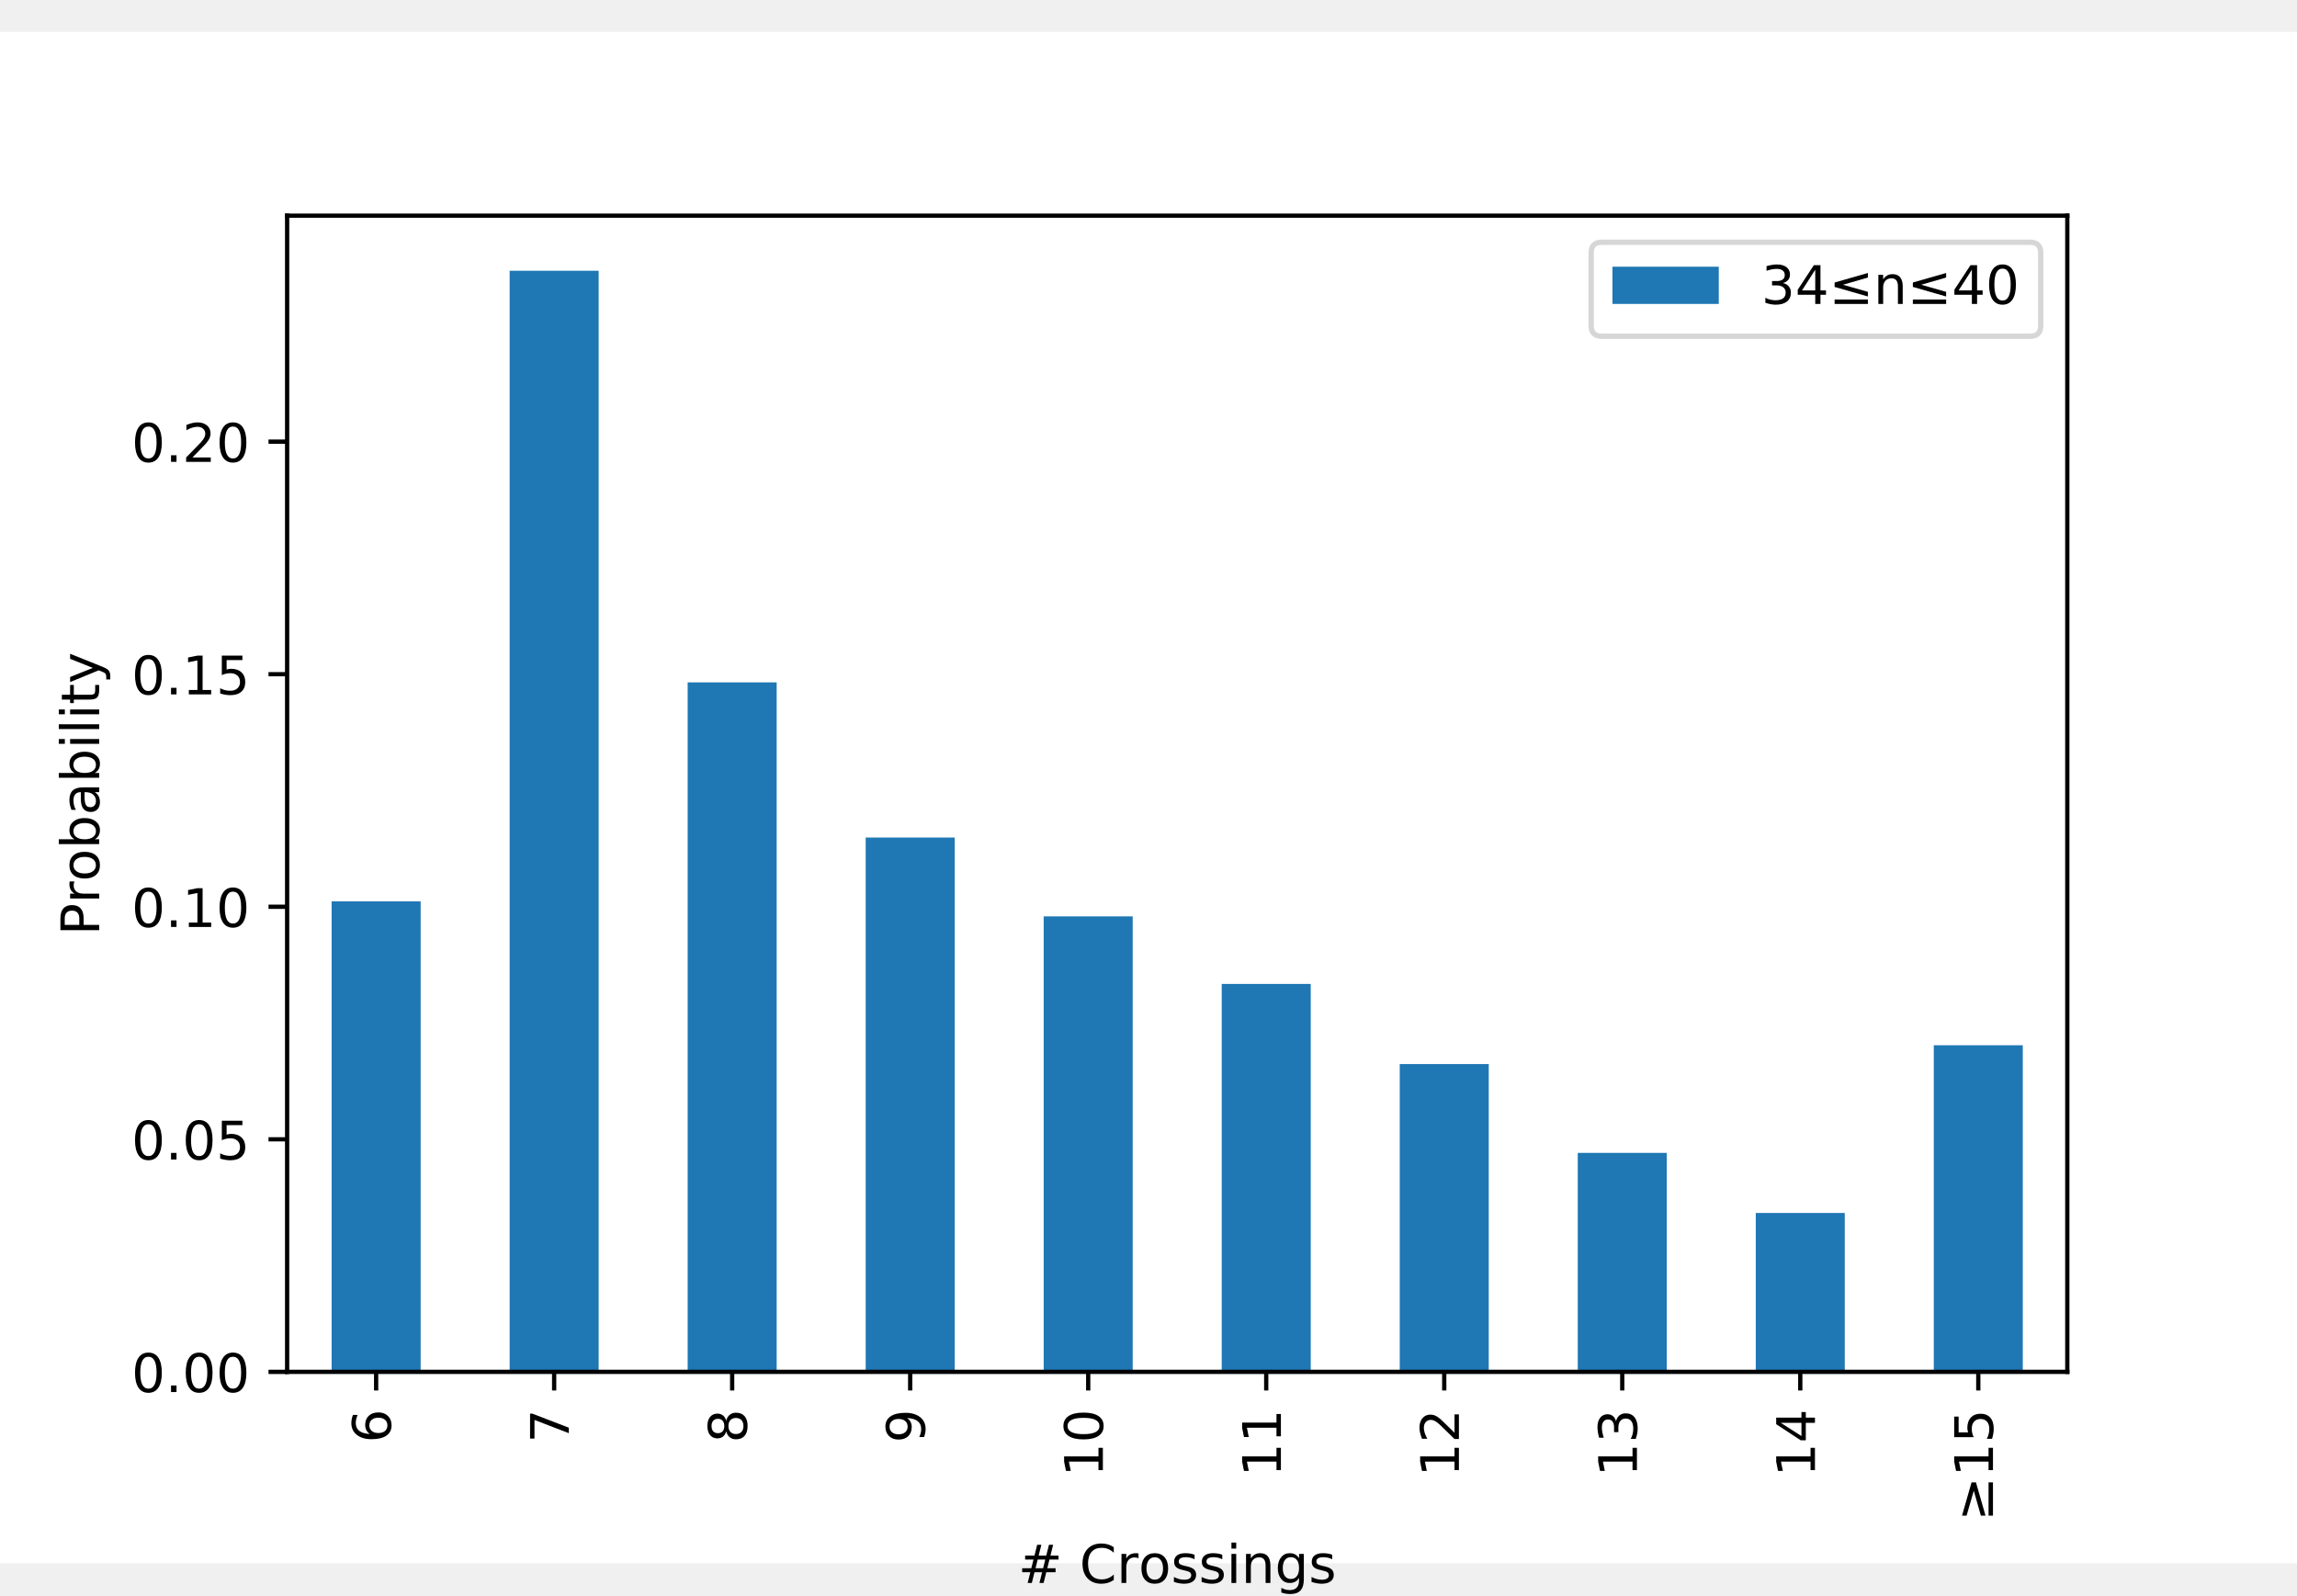
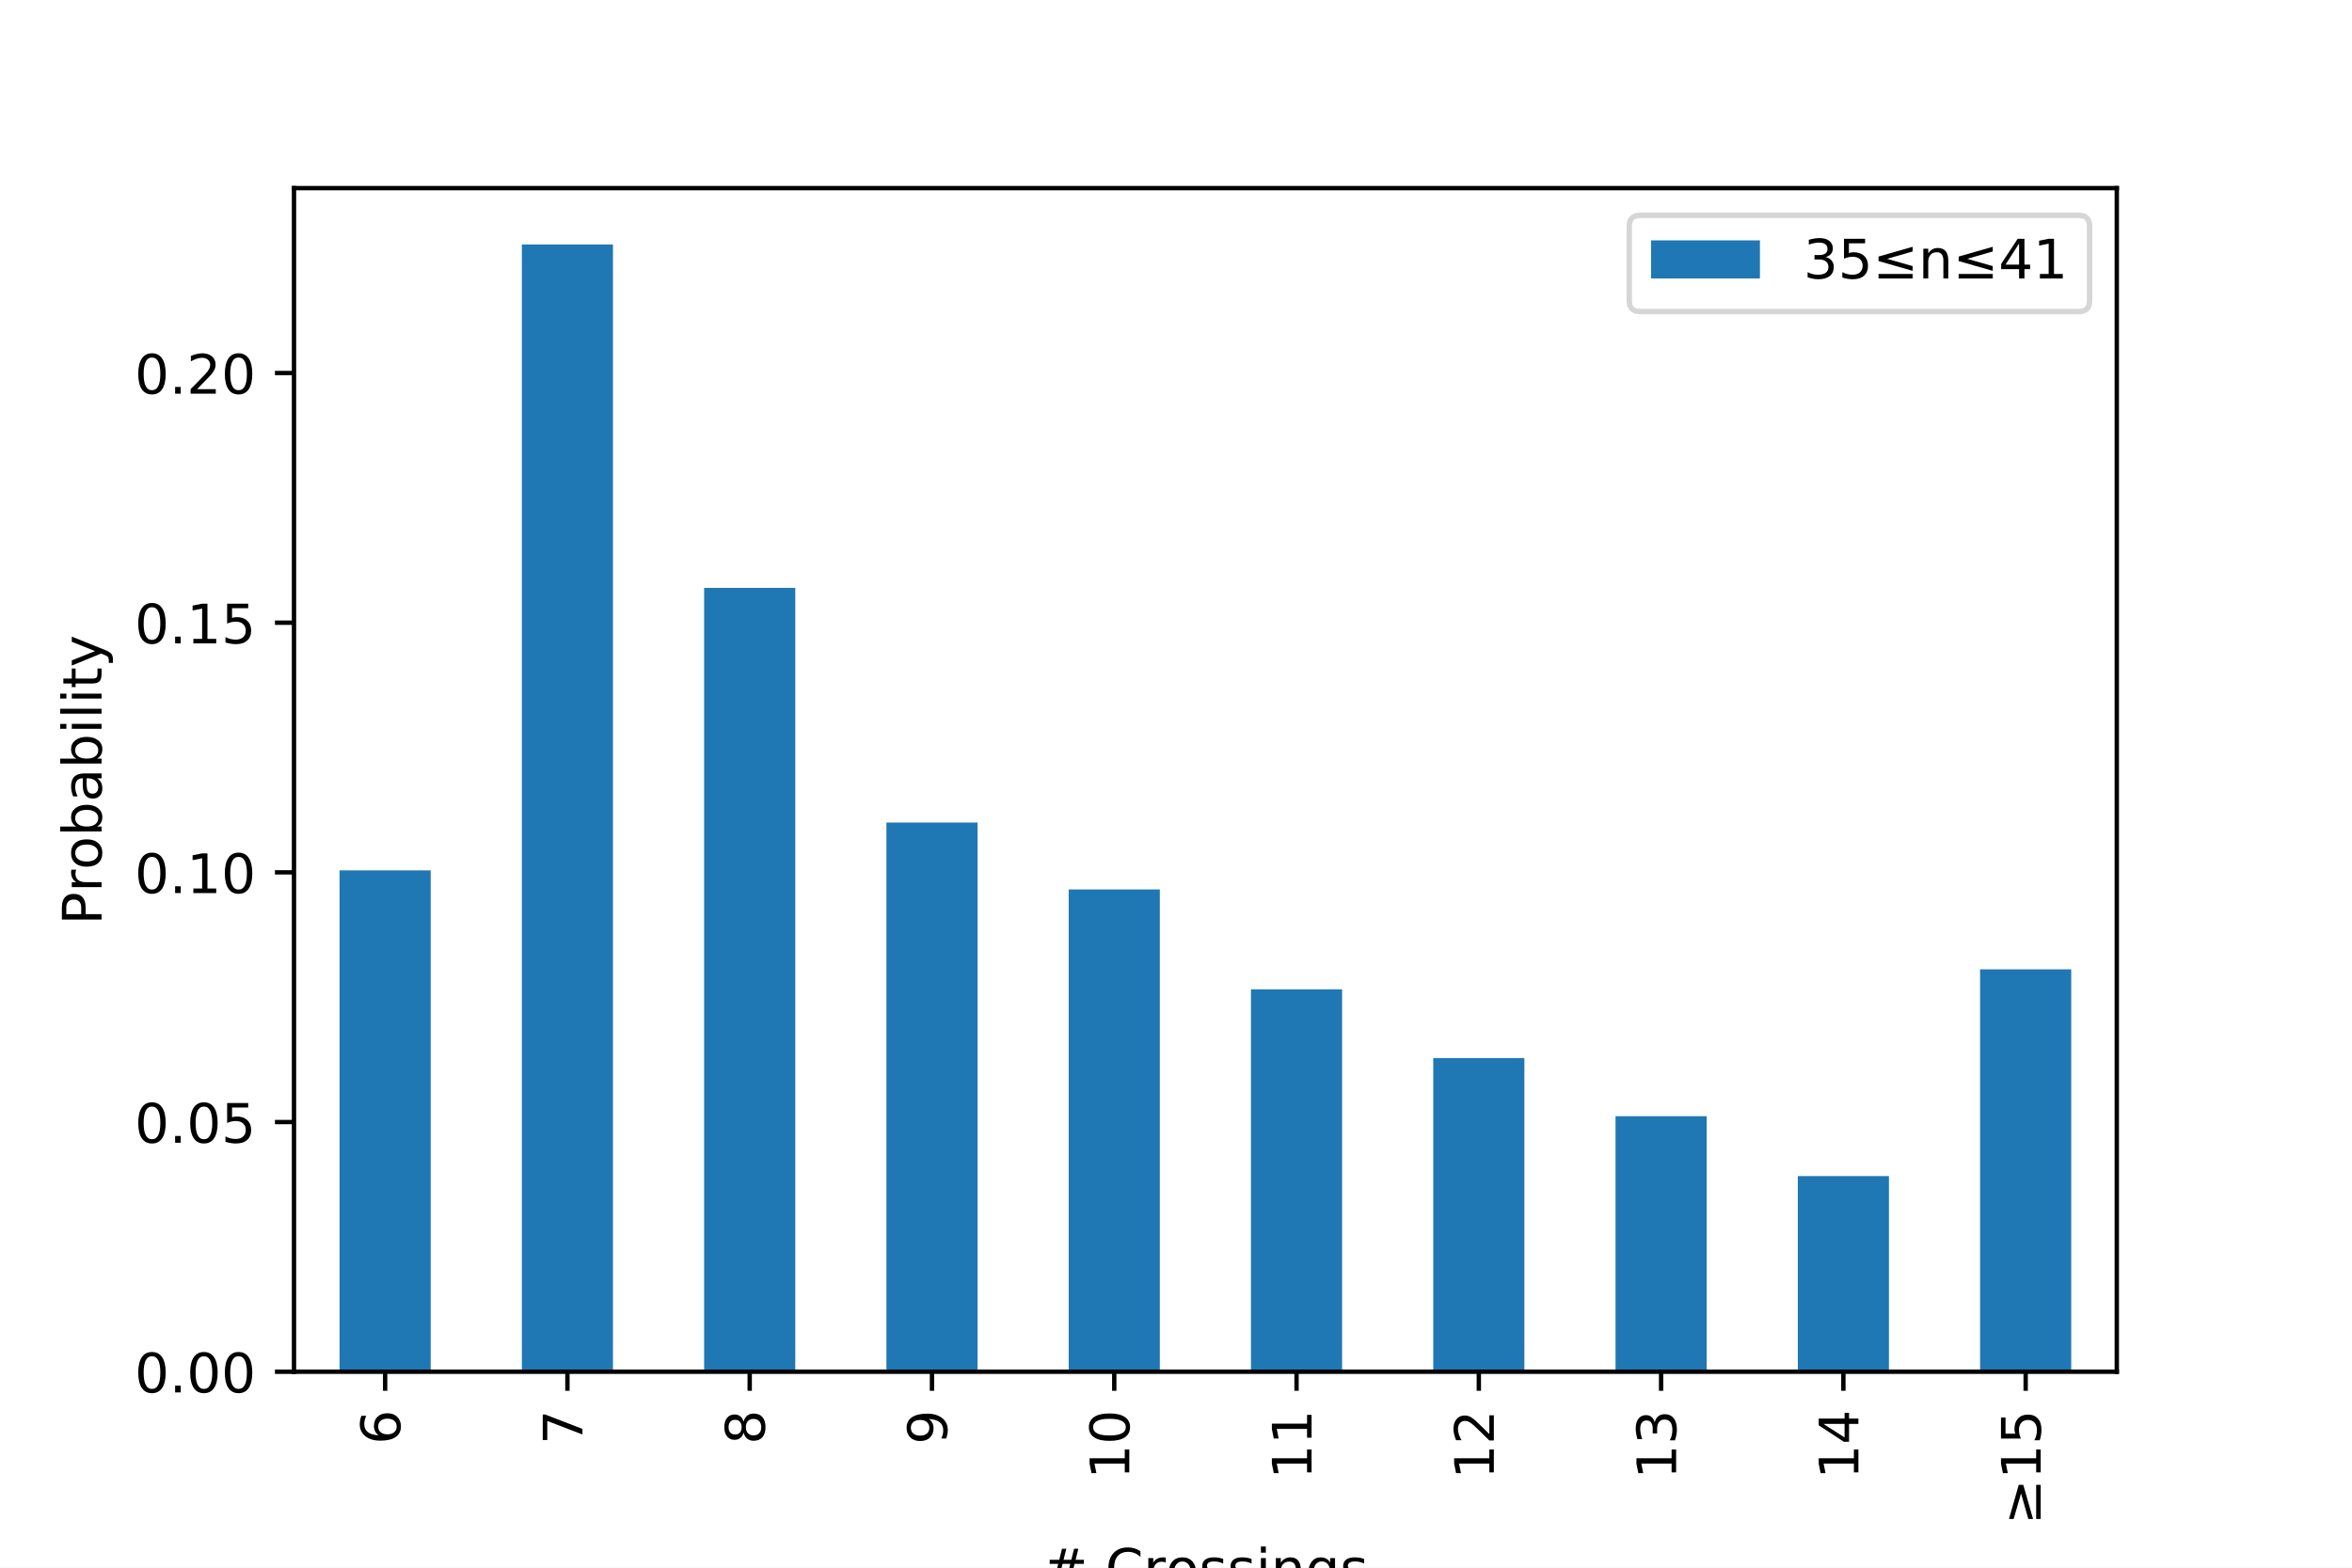
- <svg xmlns="http://www.w3.org/2000/svg" xmlns:xlink="http://www.w3.org/1999/xlink" height="300pt" version="1.1" viewBox="0 0 432 288" width="432pt">
+ <svg xmlns="http://www.w3.org/2000/svg" xmlns:xlink="http://www.w3.org/1999/xlink" height="288pt" version="1.1" viewBox="0 0 432 288" width="432pt">
  <defs>
    <style type="text/css">
*{stroke-linecap:butt;stroke-linejoin:round;}
  </style>
  </defs>
  <g id="figure_1">
    <g id="patch_1">
      <path d="M 0 288  L 432 288  L 432 0  L 0 0  z " style="fill:#ffffff;" />
    </g>
    <g id="axes_1">
      <g id="patch_2">
        <path d="M 54 252  L 388.8 252  L 388.8 34.56  L 54 34.56  z " style="fill:#ffffff;" />
      </g>
      <g id="patch_3">
-         <path clip-path="url(#pf95fb2a8b1)" d="M 62.37 252  L 79.11 252  L 79.11 163.518  L 62.37 163.518  z " style="fill:#1f77b4;" />
+         <path clip-path="url(#p9833b44dd9)" d="M 62.37 252  L 79.11 252  L 79.11 159.896  L 62.37 159.896  z " style="fill:#1f77b4;" />
      </g>
      <g id="patch_4">
-         <path clip-path="url(#pf95fb2a8b1)" d="M 95.85 252  L 112.59 252  L 112.59 44.914  L 95.85 44.914  z " style="fill:#1f77b4;" />
+         <path clip-path="url(#p9833b44dd9)" d="M 95.85 252  L 112.59 252  L 112.59 44.914  L 95.85 44.914  z " style="fill:#1f77b4;" />
      </g>
      <g id="patch_5">
-         <path clip-path="url(#pf95fb2a8b1)" d="M 129.33 252  L 146.07 252  L 146.07 122.336  L 129.33 122.336  z " style="fill:#1f77b4;" />
+         <path clip-path="url(#p9833b44dd9)" d="M 129.33 252  L 146.07 252  L 146.07 107.996  L 129.33 107.996  z " style="fill:#1f77b4;" />
      </g>
      <g id="patch_6">
-         <path clip-path="url(#pf95fb2a8b1)" d="M 162.81 252  L 179.55 252  L 179.55 151.516  L 162.81 151.516  z " style="fill:#1f77b4;" />
+         <path clip-path="url(#p9833b44dd9)" d="M 162.81 252  L 179.55 252  L 179.55 151.103  L 162.81 151.103  z " style="fill:#1f77b4;" />
      </g>
      <g id="patch_7">
-         <path clip-path="url(#pf95fb2a8b1)" d="M 196.29 252  L 213.03 252  L 213.03 166.342  L 196.29 166.342  z " style="fill:#1f77b4;" />
+         <path clip-path="url(#p9833b44dd9)" d="M 196.29 252  L 213.03 252  L 213.03 163.395  L 196.29 163.395  z " style="fill:#1f77b4;" />
      </g>
      <g id="patch_8">
-         <path clip-path="url(#pf95fb2a8b1)" d="M 229.77 252  L 246.51 252  L 246.51 179.049  L 229.77 179.049  z " style="fill:#1f77b4;" />
+         <path clip-path="url(#p9833b44dd9)" d="M 229.77 252  L 246.51 252  L 246.51 181.748  L 229.77 181.748  z " style="fill:#1f77b4;" />
      </g>
      <g id="patch_9">
-         <path clip-path="url(#pf95fb2a8b1)" d="M 263.25 252  L 279.99 252  L 279.99 194.11  L 263.25 194.11  z " style="fill:#1f77b4;" />
+         <path clip-path="url(#p9833b44dd9)" d="M 263.25 252  L 279.99 252  L 279.99 194.381  L 263.25 194.381  z " style="fill:#1f77b4;" />
      </g>
      <g id="patch_10">
-         <path clip-path="url(#pf95fb2a8b1)" d="M 296.73 252  L 313.47 252  L 313.47 210.818  L 296.73 210.818  z " style="fill:#1f77b4;" />
+         <path clip-path="url(#p9833b44dd9)" d="M 296.73 252  L 313.47 252  L 313.47 205.051  L 296.73 205.051  z " style="fill:#1f77b4;" />
      </g>
      <g id="patch_11">
-         <path clip-path="url(#pf95fb2a8b1)" d="M 330.21 252  L 346.95 252  L 346.95 222.114  L 330.21 222.114  z " style="fill:#1f77b4;" />
+         <path clip-path="url(#p9833b44dd9)" d="M 330.21 252  L 346.95 252  L 346.95 216.063  L 330.21 216.063  z " style="fill:#1f77b4;" />
      </g>
      <g id="patch_12">
-         <path clip-path="url(#pf95fb2a8b1)" d="M 363.69 252  L 380.43 252  L 380.43 190.58  L 363.69 190.58  z " style="fill:#1f77b4;" />
+         <path clip-path="url(#p9833b44dd9)" d="M 363.69 252  L 380.43 252  L 380.43 178.077  L 363.69 178.077  z " style="fill:#1f77b4;" />
      </g>
      <g id="matplotlib.axis_1">
        <g id="xtick_1">
          <g id="line2d_1">
            <defs>
-               <path d="M 0 0  L 0 3.5  " id="mcd005c48e6" style="stroke:#000000;stroke-width:0.8;" />
-             </defs>
-             <g>
-               <use style="stroke:#000000;stroke-width:0.8;" x="70.74" xlink:href="#mcd005c48e6" y="252" />
+               <path d="M 0 0  L 0 3.5  " id="m95ad604720" style="stroke:#000000;stroke-width:0.8;" />
+             </defs>
+             <g>
+               <use style="stroke:#000000;stroke-width:0.8;" x="70.74" xlink:href="#m95ad604720" y="252" />
            </g>
          </g>
          <g id="text_1">
            <defs>
              <path d="M 33.016 40.375  Q 26.375 40.375 22.484 35.828  Q 18.609 31.297 18.609 23.391  Q 18.609 15.531 22.484 10.953  Q 26.375 6.391 33.016 6.391  Q 39.656 6.391 43.531 10.953  Q 47.406 15.531 47.406 23.391  Q 47.406 31.297 43.531 35.828  Q 39.656 40.375 33.016 40.375  z M 52.594 71.297  L 52.594 62.312  Q 48.875 64.062 45.094 64.984  Q 41.312 65.922 37.594 65.922  Q 27.828 65.922 22.672 59.328  Q 17.531 52.734 16.797 39.406  Q 19.672 43.656 24.016 45.922  Q 28.375 48.188 33.594 48.188  Q 44.578 48.188 50.953 41.516  Q 57.328 34.859 57.328 23.391  Q 57.328 12.156 50.688 5.359  Q 44.047 -1.422 33.016 -1.422  Q 20.359 -1.422 13.672 8.266  Q 6.984 17.969 6.984 36.375  Q 6.984 53.656 15.188 63.938  Q 23.391 74.219 37.203 74.219  Q 40.922 74.219 44.703 73.484  Q 48.484 72.75 52.594 71.297  z " id="DejaVuSans-36" />
            </defs>
            <g transform="translate(73.49938 265.3625)rotate(-90)scale(0.1 -0.1)">
              <use xlink:href="#DejaVuSans-36" />
            </g>
          </g>
        </g>
        <g id="xtick_2">
          <g id="line2d_2">
            <g>
-               <use style="stroke:#000000;stroke-width:0.8;" x="104.22" xlink:href="#mcd005c48e6" y="252" />
+               <use style="stroke:#000000;stroke-width:0.8;" x="104.22" xlink:href="#m95ad604720" y="252" />
            </g>
          </g>
          <g id="text_2">
            <defs>
              <path d="M 8.203 72.906  L 55.078 72.906  L 55.078 68.703  L 28.609 0  L 18.312 0  L 43.219 64.594  L 8.203 64.594  z " id="DejaVuSans-37" />
            </defs>
            <g transform="translate(106.9794 265.3625)rotate(-90)scale(0.1 -0.1)">
              <use xlink:href="#DejaVuSans-37" />
            </g>
          </g>
        </g>
        <g id="xtick_3">
          <g id="line2d_3">
            <g>
-               <use style="stroke:#000000;stroke-width:0.8;" x="137.7" xlink:href="#mcd005c48e6" y="252" />
+               <use style="stroke:#000000;stroke-width:0.8;" x="137.7" xlink:href="#m95ad604720" y="252" />
            </g>
          </g>
          <g id="text_3">
            <defs>
              <path d="M 31.781 34.625  Q 24.75 34.625 20.719 30.859  Q 16.703 27.094 16.703 20.516  Q 16.703 13.922 20.719 10.156  Q 24.75 6.391 31.781 6.391  Q 38.812 6.391 42.859 10.172  Q 46.922 13.969 46.922 20.516  Q 46.922 27.094 42.891 30.859  Q 38.875 34.625 31.781 34.625  z M 21.922 38.812  Q 15.578 40.375 12.031 44.719  Q 8.5 49.078 8.5 55.328  Q 8.5 64.062 14.719 69.141  Q 20.953 74.219 31.781 74.219  Q 42.672 74.219 48.875 69.141  Q 55.078 64.062 55.078 55.328  Q 55.078 49.078 51.531 44.719  Q 48 40.375 41.703 38.812  Q 48.828 37.156 52.797 32.312  Q 56.781 27.484 56.781 20.516  Q 56.781 9.906 50.312 4.234  Q 43.844 -1.422 31.781 -1.422  Q 19.734 -1.422 13.25 4.234  Q 6.781 9.906 6.781 20.516  Q 6.781 27.484 10.781 32.312  Q 14.797 37.156 21.922 38.812  z M 18.312 54.391  Q 18.312 48.734 21.844 45.562  Q 25.391 42.391 31.781 42.391  Q 38.141 42.391 41.719 45.562  Q 45.312 48.734 45.312 54.391  Q 45.312 60.062 41.719 63.234  Q 38.141 66.406 31.781 66.406  Q 25.391 66.406 21.844 63.234  Q 18.312 60.062 18.312 54.391  z " id="DejaVuSans-38" />
            </defs>
            <g transform="translate(140.4594 265.3625)rotate(-90)scale(0.1 -0.1)">
              <use xlink:href="#DejaVuSans-38" />
            </g>
          </g>
        </g>
        <g id="xtick_4">
          <g id="line2d_4">
            <g>
-               <use style="stroke:#000000;stroke-width:0.8;" x="171.18" xlink:href="#mcd005c48e6" y="252" />
+               <use style="stroke:#000000;stroke-width:0.8;" x="171.18" xlink:href="#m95ad604720" y="252" />
            </g>
          </g>
          <g id="text_4">
            <defs>
              <path d="M 10.984 1.516  L 10.984 10.5  Q 14.703 8.734 18.5 7.812  Q 22.312 6.891 25.984 6.891  Q 35.75 6.891 40.891 13.453  Q 46.047 20.016 46.781 33.406  Q 43.953 29.203 39.594 26.953  Q 35.25 24.703 29.984 24.703  Q 19.047 24.703 12.672 31.312  Q 6.297 37.938 6.297 49.422  Q 6.297 60.641 12.938 67.422  Q 19.578 74.219 30.609 74.219  Q 43.266 74.219 49.922 64.516  Q 56.594 54.828 56.594 36.375  Q 56.594 19.141 48.406 8.859  Q 40.234 -1.422 26.422 -1.422  Q 22.703 -1.422 18.891 -0.688  Q 15.094 0.047 10.984 1.516  z M 30.609 32.422  Q 37.25 32.422 41.125 36.953  Q 45.016 41.5 45.016 49.422  Q 45.016 57.281 41.125 61.844  Q 37.25 66.406 30.609 66.406  Q 23.969 66.406 20.094 61.844  Q 16.219 57.281 16.219 49.422  Q 16.219 41.5 20.094 36.953  Q 23.969 32.422 30.609 32.422  z " id="DejaVuSans-39" />
            </defs>
            <g transform="translate(173.9394 265.3625)rotate(-90)scale(0.1 -0.1)">
              <use xlink:href="#DejaVuSans-39" />
            </g>
          </g>
        </g>
        <g id="xtick_5">
          <g id="line2d_5">
            <g>
-               <use style="stroke:#000000;stroke-width:0.8;" x="204.66" xlink:href="#mcd005c48e6" y="252" />
+               <use style="stroke:#000000;stroke-width:0.8;" x="204.66" xlink:href="#m95ad604720" y="252" />
            </g>
          </g>
          <g id="text_5">
            <defs>
              <path d="M 12.406 8.297  L 28.516 8.297  L 28.516 63.922  L 10.984 60.406  L 10.984 69.391  L 28.422 72.906  L 38.281 72.906  L 38.281 8.297  L 54.391 8.297  L 54.391 0  L 12.406 0  z " id="DejaVuSans-31" />
              <path d="M 31.781 66.406  Q 24.172 66.406 20.328 58.906  Q 16.5 51.422 16.5 36.375  Q 16.5 21.391 20.328 13.891  Q 24.172 6.391 31.781 6.391  Q 39.453 6.391 43.281 13.891  Q 47.125 21.391 47.125 36.375  Q 47.125 51.422 43.281 58.906  Q 39.453 66.406 31.781 66.406  z M 31.781 74.219  Q 44.047 74.219 50.516 64.516  Q 56.984 54.828 56.984 36.375  Q 56.984 17.969 50.516 8.266  Q 44.047 -1.422 31.781 -1.422  Q 19.531 -1.422 13.062 8.266  Q 6.594 17.969 6.594 36.375  Q 6.594 54.828 13.062 64.516  Q 19.531 74.219 31.781 74.219  z " id="DejaVuSans-30" />
            </defs>
            <g transform="translate(207.4194 271.725)rotate(-90)scale(0.1 -0.1)">
              <use xlink:href="#DejaVuSans-31" />
              <use x="63.623" xlink:href="#DejaVuSans-30" />
            </g>
          </g>
        </g>
        <g id="xtick_6">
          <g id="line2d_6">
            <g>
-               <use style="stroke:#000000;stroke-width:0.8;" x="238.14" xlink:href="#mcd005c48e6" y="252" />
+               <use style="stroke:#000000;stroke-width:0.8;" x="238.14" xlink:href="#m95ad604720" y="252" />
            </g>
          </g>
          <g id="text_6">
            <g transform="translate(240.8994 271.725)rotate(-90)scale(0.1 -0.1)">
              <use xlink:href="#DejaVuSans-31" />
              <use x="63.623" xlink:href="#DejaVuSans-31" />
            </g>
          </g>
        </g>
        <g id="xtick_7">
          <g id="line2d_7">
            <g>
-               <use style="stroke:#000000;stroke-width:0.8;" x="271.62" xlink:href="#mcd005c48e6" y="252" />
+               <use style="stroke:#000000;stroke-width:0.8;" x="271.62" xlink:href="#m95ad604720" y="252" />
            </g>
          </g>
          <g id="text_7">
            <defs>
              <path d="M 19.188 8.297  L 53.609 8.297  L 53.609 0  L 7.328 0  L 7.328 8.297  Q 12.938 14.109 22.625 23.891  Q 32.328 33.688 34.812 36.531  Q 39.547 41.844 41.422 45.531  Q 43.312 49.219 43.312 52.781  Q 43.312 58.594 39.234 62.25  Q 35.156 65.922 28.609 65.922  Q 23.969 65.922 18.812 64.312  Q 13.672 62.703 7.812 59.422  L 7.812 69.391  Q 13.766 71.781 18.938 73  Q 24.125 74.219 28.422 74.219  Q 39.75 74.219 46.484 68.547  Q 53.219 62.891 53.219 53.422  Q 53.219 48.922 51.531 44.891  Q 49.859 40.875 45.406 35.406  Q 44.188 33.984 37.641 27.219  Q 31.109 20.453 19.188 8.297  z " id="DejaVuSans-32" />
            </defs>
            <g transform="translate(274.3794 271.725)rotate(-90)scale(0.1 -0.1)">
              <use xlink:href="#DejaVuSans-31" />
              <use x="63.623" xlink:href="#DejaVuSans-32" />
            </g>
          </g>
        </g>
        <g id="xtick_8">
          <g id="line2d_8">
            <g>
-               <use style="stroke:#000000;stroke-width:0.8;" x="305.1" xlink:href="#mcd005c48e6" y="252" />
+               <use style="stroke:#000000;stroke-width:0.8;" x="305.1" xlink:href="#m95ad604720" y="252" />
            </g>
          </g>
          <g id="text_8">
            <defs>
              <path d="M 40.578 39.312  Q 47.656 37.797 51.625 33  Q 55.609 28.219 55.609 21.188  Q 55.609 10.406 48.188 4.484  Q 40.766 -1.422 27.094 -1.422  Q 22.516 -1.422 17.656 -0.516  Q 12.797 0.391 7.625 2.203  L 7.625 11.719  Q 11.719 9.328 16.594 8.109  Q 21.484 6.891 26.812 6.891  Q 36.078 6.891 40.938 10.547  Q 45.797 14.203 45.797 21.188  Q 45.797 27.641 41.281 31.266  Q 36.766 34.906 28.719 34.906  L 20.219 34.906  L 20.219 43.016  L 29.109 43.016  Q 36.375 43.016 40.234 45.922  Q 44.094 48.828 44.094 54.297  Q 44.094 59.906 40.109 62.906  Q 36.141 65.922 28.719 65.922  Q 24.656 65.922 20.016 65.031  Q 15.375 64.156 9.812 62.312  L 9.812 71.094  Q 15.438 72.656 20.344 73.438  Q 25.25 74.219 29.594 74.219  Q 40.828 74.219 47.359 69.109  Q 53.906 64.016 53.906 55.328  Q 53.906 49.266 50.438 45.094  Q 46.969 40.922 40.578 39.312  z " id="DejaVuSans-33" />
            </defs>
            <g transform="translate(307.8594 271.725)rotate(-90)scale(0.1 -0.1)">
              <use xlink:href="#DejaVuSans-31" />
              <use x="63.623" xlink:href="#DejaVuSans-33" />
            </g>
          </g>
        </g>
        <g id="xtick_9">
          <g id="line2d_9">
            <g>
-               <use style="stroke:#000000;stroke-width:0.8;" x="338.58" xlink:href="#mcd005c48e6" y="252" />
+               <use style="stroke:#000000;stroke-width:0.8;" x="338.58" xlink:href="#m95ad604720" y="252" />
            </g>
          </g>
          <g id="text_9">
            <defs>
              <path d="M 37.797 64.312  L 12.891 25.391  L 37.797 25.391  z M 35.203 72.906  L 47.609 72.906  L 47.609 25.391  L 58.016 25.391  L 58.016 17.188  L 47.609 17.188  L 47.609 0  L 37.797 0  L 37.797 17.188  L 4.891 17.188  L 4.891 26.703  z " id="DejaVuSans-34" />
            </defs>
            <g transform="translate(341.3394 271.725)rotate(-90)scale(0.1 -0.1)">
              <use xlink:href="#DejaVuSans-31" />
              <use x="63.623" xlink:href="#DejaVuSans-34" />
            </g>
          </g>
        </g>
        <g id="xtick_10">
          <g id="line2d_10">
            <g>
-               <use style="stroke:#000000;stroke-width:0.8;" x="372.06" xlink:href="#mcd005c48e6" y="252" />
+               <use style="stroke:#000000;stroke-width:0.8;" x="372.06" xlink:href="#m95ad604720" y="252" />
            </g>
          </g>
          <g id="text_10">
            <defs>
              <path d="M 10.594 49.609  L 10.594 58.203  L 73.188 40.281  L 73.188 31.984  L 10.594 14.016  L 10.594 22.703  L 57.516 36.078  z M 73.188 8.297  L 73.188 0  L 10.594 0  L 10.594 8.297  z " id="DejaVuSans-2265" />
              <path d="M 10.797 72.906  L 49.516 72.906  L 49.516 64.594  L 19.828 64.594  L 19.828 46.734  Q 21.969 47.469 24.109 47.828  Q 26.266 48.188 28.422 48.188  Q 40.625 48.188 47.75 41.5  Q 54.891 34.812 54.891 23.391  Q 54.891 11.625 47.562 5.094  Q 40.234 -1.422 26.906 -1.422  Q 22.312 -1.422 17.547 -0.641  Q 12.797 0.141 7.719 1.703  L 7.719 11.625  Q 12.109 9.234 16.797 8.062  Q 21.484 6.891 26.703 6.891  Q 35.156 6.891 40.078 11.328  Q 45.016 15.766 45.016 23.391  Q 45.016 31 40.078 35.438  Q 35.156 39.891 26.703 39.891  Q 22.75 39.891 18.812 39.016  Q 14.891 38.141 10.797 36.281  z " id="DejaVuSans-35" />
            </defs>
            <g transform="translate(374.8194 280.1047)rotate(-90)scale(0.1 -0.1)">
              <use xlink:href="#DejaVuSans-2265" />
              <use x="83.789" xlink:href="#DejaVuSans-31" />
              <use x="147.412" xlink:href="#DejaVuSans-35" />
            </g>
          </g>
        </g>
        <g id="text_11">
          <defs>
            <path d="M 51.125 44  L 36.922 44  L 32.812 27.688  L 47.125 27.688  z M 43.797 71.781  L 38.719 51.516  L 52.984 51.516  L 58.109 71.781  L 65.922 71.781  L 60.891 51.516  L 76.125 51.516  L 76.125 44  L 58.984 44  L 54.984 27.688  L 70.516 27.688  L 70.516 20.219  L 53.078 20.219  L 48 0  L 40.188 0  L 45.219 20.219  L 30.906 20.219  L 25.875 0  L 18.016 0  L 23.094 20.219  L 7.719 20.219  L 7.719 27.688  L 24.906 27.688  L 29 44  L 13.281 44  L 13.281 51.516  L 30.906 51.516  L 35.891 71.781  z " id="DejaVuSans-23" />
            <path id="DejaVuSans-20" />
            <path d="M 64.406 67.281  L 64.406 56.891  Q 59.422 61.531 53.781 63.812  Q 48.141 66.109 41.797 66.109  Q 29.297 66.109 22.656 58.469  Q 16.016 50.828 16.016 36.375  Q 16.016 21.969 22.656 14.328  Q 29.297 6.688 41.797 6.688  Q 48.141 6.688 53.781 8.984  Q 59.422 11.281 64.406 15.922  L 64.406 5.609  Q 59.234 2.094 53.438 0.328  Q 47.656 -1.422 41.219 -1.422  Q 24.656 -1.422 15.125 8.703  Q 5.609 18.844 5.609 36.375  Q 5.609 53.953 15.125 64.078  Q 24.656 74.219 41.219 74.219  Q 47.75 74.219 53.531 72.484  Q 59.328 70.75 64.406 67.281  z " id="DejaVuSans-43" />
            <path d="M 41.109 46.297  Q 39.594 47.172 37.812 47.578  Q 36.031 48 33.891 48  Q 26.266 48 22.188 43.047  Q 18.109 38.094 18.109 28.812  L 18.109 0  L 9.078 0  L 9.078 54.688  L 18.109 54.688  L 18.109 46.188  Q 20.953 51.172 25.484 53.578  Q 30.031 56 36.531 56  Q 37.453 56 38.578 55.875  Q 39.703 55.766 41.062 55.516  z " id="DejaVuSans-72" />
            <path d="M 30.609 48.391  Q 23.391 48.391 19.188 42.75  Q 14.984 37.109 14.984 27.297  Q 14.984 17.484 19.156 11.844  Q 23.344 6.203 30.609 6.203  Q 37.797 6.203 41.984 11.859  Q 46.188 17.531 46.188 27.297  Q 46.188 37.016 41.984 42.703  Q 37.797 48.391 30.609 48.391  z M 30.609 56  Q 42.328 56 49.016 48.375  Q 55.719 40.766 55.719 27.297  Q 55.719 13.875 49.016 6.219  Q 42.328 -1.422 30.609 -1.422  Q 18.844 -1.422 12.172 6.219  Q 5.516 13.875 5.516 27.297  Q 5.516 40.766 12.172 48.375  Q 18.844 56 30.609 56  z " id="DejaVuSans-6f" />
            <path d="M 44.281 53.078  L 44.281 44.578  Q 40.484 46.531 36.375 47.5  Q 32.281 48.484 27.875 48.484  Q 21.188 48.484 17.844 46.438  Q 14.5 44.391 14.5 40.281  Q 14.5 37.156 16.891 35.375  Q 19.281 33.594 26.516 31.984  L 29.594 31.297  Q 39.156 29.25 43.188 25.516  Q 47.219 21.781 47.219 15.094  Q 47.219 7.469 41.188 3.016  Q 35.156 -1.422 24.609 -1.422  Q 20.219 -1.422 15.453 -0.562  Q 10.688 0.297 5.422 2  L 5.422 11.281  Q 10.406 8.688 15.234 7.391  Q 20.062 6.109 24.812 6.109  Q 31.156 6.109 34.562 8.281  Q 37.984 10.453 37.984 14.406  Q 37.984 18.062 35.516 20.016  Q 33.062 21.969 24.703 23.781  L 21.578 24.516  Q 13.234 26.266 9.516 29.906  Q 5.812 33.547 5.812 39.891  Q 5.812 47.609 11.281 51.797  Q 16.75 56 26.812 56  Q 31.781 56 36.172 55.266  Q 40.578 54.547 44.281 53.078  z " id="DejaVuSans-73" />
            <path d="M 9.422 54.688  L 18.406 54.688  L 18.406 0  L 9.422 0  z M 9.422 75.984  L 18.406 75.984  L 18.406 64.594  L 9.422 64.594  z " id="DejaVuSans-69" />
            <path d="M 54.891 33.016  L 54.891 0  L 45.906 0  L 45.906 32.719  Q 45.906 40.484 42.875 44.328  Q 39.844 48.188 33.797 48.188  Q 26.516 48.188 22.312 43.547  Q 18.109 38.922 18.109 30.906  L 18.109 0  L 9.078 0  L 9.078 54.688  L 18.109 54.688  L 18.109 46.188  Q 21.344 51.125 25.703 53.562  Q 30.078 56 35.797 56  Q 45.219 56 50.047 50.172  Q 54.891 44.344 54.891 33.016  z " id="DejaVuSans-6e" />
            <path d="M 45.406 27.984  Q 45.406 37.75 41.375 43.109  Q 37.359 48.484 30.078 48.484  Q 22.859 48.484 18.828 43.109  Q 14.797 37.75 14.797 27.984  Q 14.797 18.266 18.828 12.891  Q 22.859 7.516 30.078 7.516  Q 37.359 7.516 41.375 12.891  Q 45.406 18.266 45.406 27.984  z M 54.391 6.781  Q 54.391 -7.172 48.188 -13.984  Q 42 -20.797 29.203 -20.797  Q 24.469 -20.797 20.266 -20.094  Q 16.062 -19.391 12.109 -17.922  L 12.109 -9.188  Q 16.062 -11.328 19.922 -12.344  Q 23.781 -13.375 27.781 -13.375  Q 36.625 -13.375 41.016 -8.766  Q 45.406 -4.156 45.406 5.172  L 45.406 9.625  Q 42.625 4.781 38.281 2.391  Q 33.938 0 27.875 0  Q 17.828 0 11.672 7.656  Q 5.516 15.328 5.516 27.984  Q 5.516 40.672 11.672 48.328  Q 17.828 56 27.875 56  Q 33.938 56 38.281 53.609  Q 42.625 51.219 45.406 46.391  L 45.406 54.688  L 54.391 54.688  z " id="DejaVuSans-67" />
          </defs>
          <g transform="translate(191.4703 291.7031)scale(0.1 -0.1)">
            <use xlink:href="#DejaVuSans-23" />
            <use x="83.789" xlink:href="#DejaVuSans-20" />
            <use x="115.576" xlink:href="#DejaVuSans-43" />
            <use x="185.4" xlink:href="#DejaVuSans-72" />
            <use x="226.482" xlink:href="#DejaVuSans-6f" />
            <use x="287.664" xlink:href="#DejaVuSans-73" />
            <use x="339.764" xlink:href="#DejaVuSans-73" />
            <use x="391.863" xlink:href="#DejaVuSans-69" />
            <use x="419.646" xlink:href="#DejaVuSans-6e" />
            <use x="483.025" xlink:href="#DejaVuSans-67" />
            <use x="546.502" xlink:href="#DejaVuSans-73" />
          </g>
        </g>
      </g>
      <g id="matplotlib.axis_2">
        <g id="ytick_1">
          <g id="line2d_11">
            <defs>
-               <path d="M 0 0  L -3.5 0  " id="mbe8af1e803" style="stroke:#000000;stroke-width:0.8;" />
-             </defs>
-             <g>
-               <use style="stroke:#000000;stroke-width:0.8;" x="54" xlink:href="#mbe8af1e803" y="252" />
+               <path d="M 0 0  L -3.5 0  " id="m2fa26da7bf" style="stroke:#000000;stroke-width:0.8;" />
+             </defs>
+             <g>
+               <use style="stroke:#000000;stroke-width:0.8;" x="54" xlink:href="#m2fa26da7bf" y="252" />
            </g>
          </g>
          <g id="text_12">
            <defs>
              <path d="M 10.688 12.406  L 21 12.406  L 21 0  L 10.688 0  z " id="DejaVuSans-2e" />
            </defs>
            <g transform="translate(24.73438 255.7992)scale(0.1 -0.1)">
              <use xlink:href="#DejaVuSans-30" />
              <use x="63.623" xlink:href="#DejaVuSans-2e" />
              <use x="95.41" xlink:href="#DejaVuSans-30" />
              <use x="159.033" xlink:href="#DejaVuSans-30" />
            </g>
          </g>
        </g>
        <g id="ytick_2">
          <g id="line2d_12">
            <g>
-               <use style="stroke:#000000;stroke-width:0.8;" x="54" xlink:href="#mbe8af1e803" y="208.265" />
+               <use style="stroke:#000000;stroke-width:0.8;" x="54" xlink:href="#m2fa26da7bf" y="206.131" />
            </g>
          </g>
          <g id="text_13">
-             <g transform="translate(24.73438 212.0641)scale(0.1 -0.1)">
+             <g transform="translate(24.73438 209.9305)scale(0.1 -0.1)">
              <use xlink:href="#DejaVuSans-30" />
              <use x="63.623" xlink:href="#DejaVuSans-2e" />
              <use x="95.41" xlink:href="#DejaVuSans-30" />
              <use x="159.033" xlink:href="#DejaVuSans-35" />
            </g>
          </g>
        </g>
        <g id="ytick_3">
          <g id="line2d_13">
            <g>
-               <use style="stroke:#000000;stroke-width:0.8;" x="54" xlink:href="#mbe8af1e803" y="164.53" />
+               <use style="stroke:#000000;stroke-width:0.8;" x="54" xlink:href="#m2fa26da7bf" y="160.263" />
            </g>
          </g>
          <g id="text_14">
-             <g transform="translate(24.73438 168.329)scale(0.1 -0.1)">
+             <g transform="translate(24.73438 164.0618)scale(0.1 -0.1)">
              <use xlink:href="#DejaVuSans-30" />
              <use x="63.623" xlink:href="#DejaVuSans-2e" />
              <use x="95.41" xlink:href="#DejaVuSans-31" />
              <use x="159.033" xlink:href="#DejaVuSans-30" />
            </g>
          </g>
        </g>
        <g id="ytick_4">
          <g id="line2d_14">
            <g>
-               <use style="stroke:#000000;stroke-width:0.8;" x="54" xlink:href="#mbe8af1e803" y="120.795" />
+               <use style="stroke:#000000;stroke-width:0.8;" x="54" xlink:href="#m2fa26da7bf" y="114.394" />
            </g>
          </g>
          <g id="text_15">
-             <g transform="translate(24.73438 124.5939)scale(0.1 -0.1)">
+             <g transform="translate(24.73438 118.1931)scale(0.1 -0.1)">
              <use xlink:href="#DejaVuSans-30" />
              <use x="63.623" xlink:href="#DejaVuSans-2e" />
              <use x="95.41" xlink:href="#DejaVuSans-31" />
              <use x="159.033" xlink:href="#DejaVuSans-35" />
            </g>
          </g>
        </g>
        <g id="ytick_5">
          <g id="line2d_15">
            <g>
-               <use style="stroke:#000000;stroke-width:0.8;" x="54" xlink:href="#mbe8af1e803" y="77.06" />
+               <use style="stroke:#000000;stroke-width:0.8;" x="54" xlink:href="#m2fa26da7bf" y="68.525" />
            </g>
          </g>
          <g id="text_16">
-             <g transform="translate(24.73438 80.85886)scale(0.1 -0.1)">
+             <g transform="translate(24.73438 72.32435)scale(0.1 -0.1)">
              <use xlink:href="#DejaVuSans-30" />
              <use x="63.623" xlink:href="#DejaVuSans-2e" />
              <use x="95.41" xlink:href="#DejaVuSans-32" />
              <use x="159.033" xlink:href="#DejaVuSans-30" />
            </g>
          </g>
        </g>
        <g id="text_17">
          <defs>
            <path d="M 19.672 64.797  L 19.672 37.406  L 32.078 37.406  Q 38.969 37.406 42.719 40.969  Q 46.484 44.531 46.484 51.125  Q 46.484 57.672 42.719 61.234  Q 38.969 64.797 32.078 64.797  z M 9.812 72.906  L 32.078 72.906  Q 44.344 72.906 50.609 67.359  Q 56.891 61.812 56.891 51.125  Q 56.891 40.328 50.609 34.812  Q 44.344 29.297 32.078 29.297  L 19.672 29.297  L 19.672 0  L 9.812 0  z " id="DejaVuSans-50" />
            <path d="M 48.688 27.297  Q 48.688 37.203 44.609 42.844  Q 40.531 48.484 33.406 48.484  Q 26.266 48.484 22.188 42.844  Q 18.109 37.203 18.109 27.297  Q 18.109 17.391 22.188 11.75  Q 26.266 6.109 33.406 6.109  Q 40.531 6.109 44.609 11.75  Q 48.688 17.391 48.688 27.297  z M 18.109 46.391  Q 20.953 51.266 25.266 53.625  Q 29.594 56 35.594 56  Q 45.562 56 51.781 48.094  Q 58.016 40.188 58.016 27.297  Q 58.016 14.406 51.781 6.484  Q 45.562 -1.422 35.594 -1.422  Q 29.594 -1.422 25.266 0.953  Q 20.953 3.328 18.109 8.203  L 18.109 0  L 9.078 0  L 9.078 75.984  L 18.109 75.984  z " id="DejaVuSans-62" />
            <path d="M 34.281 27.484  Q 23.391 27.484 19.188 25  Q 14.984 22.516 14.984 16.5  Q 14.984 11.719 18.141 8.906  Q 21.297 6.109 26.703 6.109  Q 34.188 6.109 38.703 11.406  Q 43.219 16.703 43.219 25.484  L 43.219 27.484  z M 52.203 31.203  L 52.203 0  L 43.219 0  L 43.219 8.297  Q 40.141 3.328 35.547 0.953  Q 30.953 -1.422 24.312 -1.422  Q 15.922 -1.422 10.953 3.297  Q 6 8.016 6 15.922  Q 6 25.141 12.172 29.828  Q 18.359 34.516 30.609 34.516  L 43.219 34.516  L 43.219 35.406  Q 43.219 41.609 39.141 45  Q 35.062 48.391 27.688 48.391  Q 23 48.391 18.547 47.266  Q 14.109 46.141 10.016 43.891  L 10.016 52.203  Q 14.938 54.109 19.578 55.047  Q 24.219 56 28.609 56  Q 40.484 56 46.344 49.844  Q 52.203 43.703 52.203 31.203  z " id="DejaVuSans-61" />
            <path d="M 9.422 75.984  L 18.406 75.984  L 18.406 0  L 9.422 0  z " id="DejaVuSans-6c" />
            <path d="M 18.312 70.219  L 18.312 54.688  L 36.812 54.688  L 36.812 47.703  L 18.312 47.703  L 18.312 18.016  Q 18.312 11.328 20.141 9.422  Q 21.969 7.516 27.594 7.516  L 36.812 7.516  L 36.812 0  L 27.594 0  Q 17.188 0 13.234 3.875  Q 9.281 7.766 9.281 18.016  L 9.281 47.703  L 2.688 47.703  L 2.688 54.688  L 9.281 54.688  L 9.281 70.219  z " id="DejaVuSans-74" />
            <path d="M 32.172 -5.078  Q 28.375 -14.844 24.75 -17.812  Q 21.141 -20.797 15.094 -20.797  L 7.906 -20.797  L 7.906 -13.281  L 13.188 -13.281  Q 16.891 -13.281 18.938 -11.516  Q 21 -9.766 23.484 -3.219  L 25.094 0.875  L 2.984 54.688  L 12.5 54.688  L 29.594 11.922  L 46.688 54.688  L 56.203 54.688  z " id="DejaVuSans-79" />
          </defs>
          <g transform="translate(18.65469 169.9066)rotate(-90)scale(0.1 -0.1)">
            <use xlink:href="#DejaVuSans-50" />
            <use x="60.287" xlink:href="#DejaVuSans-72" />
            <use x="101.369" xlink:href="#DejaVuSans-6f" />
            <use x="162.551" xlink:href="#DejaVuSans-62" />
            <use x="226.027" xlink:href="#DejaVuSans-61" />
            <use x="287.307" xlink:href="#DejaVuSans-62" />
            <use x="350.783" xlink:href="#DejaVuSans-69" />
            <use x="378.566" xlink:href="#DejaVuSans-6c" />
            <use x="406.35" xlink:href="#DejaVuSans-69" />
            <use x="434.133" xlink:href="#DejaVuSans-74" />
            <use x="473.342" xlink:href="#DejaVuSans-79" />
          </g>
        </g>
      </g>
      <g id="patch_13">
        <path d="M 54 252  L 54 34.56  " style="fill:none;stroke:#000000;stroke-linecap:square;stroke-linejoin:miter;stroke-width:0.8;" />
      </g>
      <g id="patch_14">
        <path d="M 388.8 252  L 388.8 34.56  " style="fill:none;stroke:#000000;stroke-linecap:square;stroke-linejoin:miter;stroke-width:0.8;" />
      </g>
      <g id="patch_15">
        <path d="M 54 252  L 388.8 252  " style="fill:none;stroke:#000000;stroke-linecap:square;stroke-linejoin:miter;stroke-width:0.8;" />
      </g>
      <g id="patch_16">
        <path d="M 54 34.56  L 388.8 34.56  " style="fill:none;stroke:#000000;stroke-linecap:square;stroke-linejoin:miter;stroke-width:0.8;" />
      </g>
      <g id="legend_1">
        <g id="patch_17">
          <path d="M 301.253 57.238  L 381.8 57.238  Q 383.8 57.238 383.8 55.238  L 383.8 41.56  Q 383.8 39.56 381.8 39.56  L 301.253 39.56  Q 299.253 39.56 299.253 41.56  L 299.253 55.238  Q 299.253 57.238 301.253 57.238  z " style="fill:#ffffff;opacity:0.8;stroke:#cccccc;stroke-linejoin:miter;" />
        </g>
        <g id="patch_18">
          <path d="M 303.253 51.158  L 323.253 51.158  L 323.253 44.158  L 303.253 44.158  z " style="fill:#1f77b4;" />
        </g>
        <g id="text_18">
          <defs>
            <path d="M 73.188 49.609  L 26.312 36.078  L 73.188 22.703  L 73.188 14.016  L 10.594 31.984  L 10.594 40.281  L 73.188 58.203  z M 10.594 8.297  L 73.188 8.297  L 73.188 0  L 10.594 0  z " id="DejaVuSans-2264" />
          </defs>
          <g transform="translate(331.2531 51.15844)scale(0.1 -0.1)">
            <use xlink:href="#DejaVuSans-33" />
-             <use x="63.623" xlink:href="#DejaVuSans-34" />
+             <use x="63.623" xlink:href="#DejaVuSans-35" />
            <use x="127.246" xlink:href="#DejaVuSans-2264" />
            <use x="211.035" xlink:href="#DejaVuSans-6e" />
            <use x="274.414" xlink:href="#DejaVuSans-2264" />
            <use x="358.203" xlink:href="#DejaVuSans-34" />
-             <use x="421.826" xlink:href="#DejaVuSans-30" />
+             <use x="421.826" xlink:href="#DejaVuSans-31" />
          </g>
        </g>
      </g>
    </g>
  </g>
  <defs>
-     <clipPath id="pf95fb2a8b1">
+     <clipPath id="p9833b44dd9">
      <rect height="217.44" width="334.8" x="54" y="34.56" />
    </clipPath>
  </defs>
</svg>
